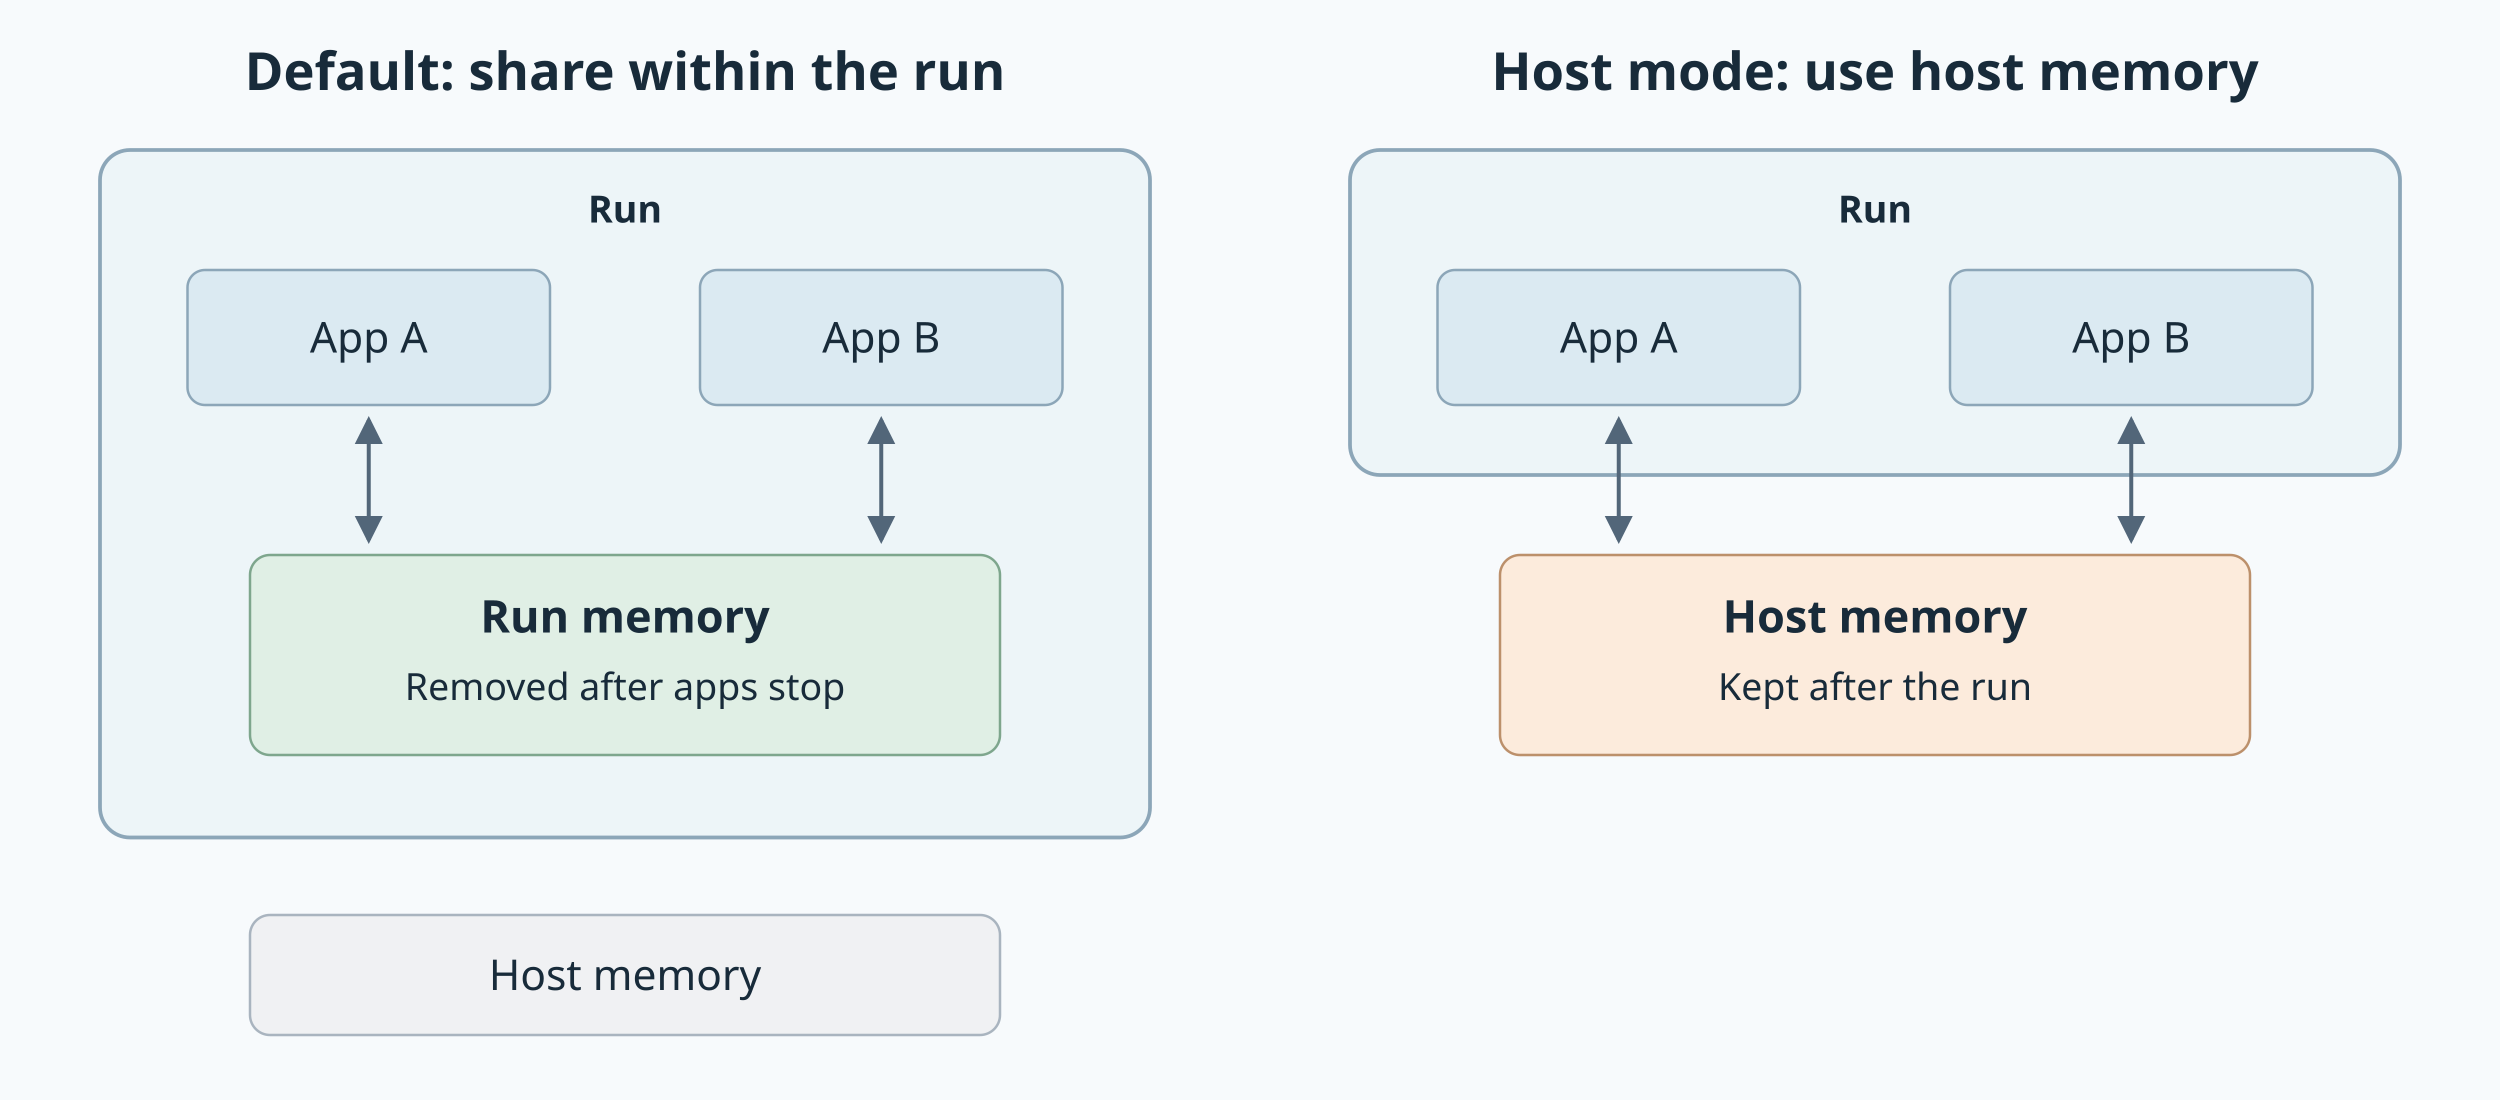
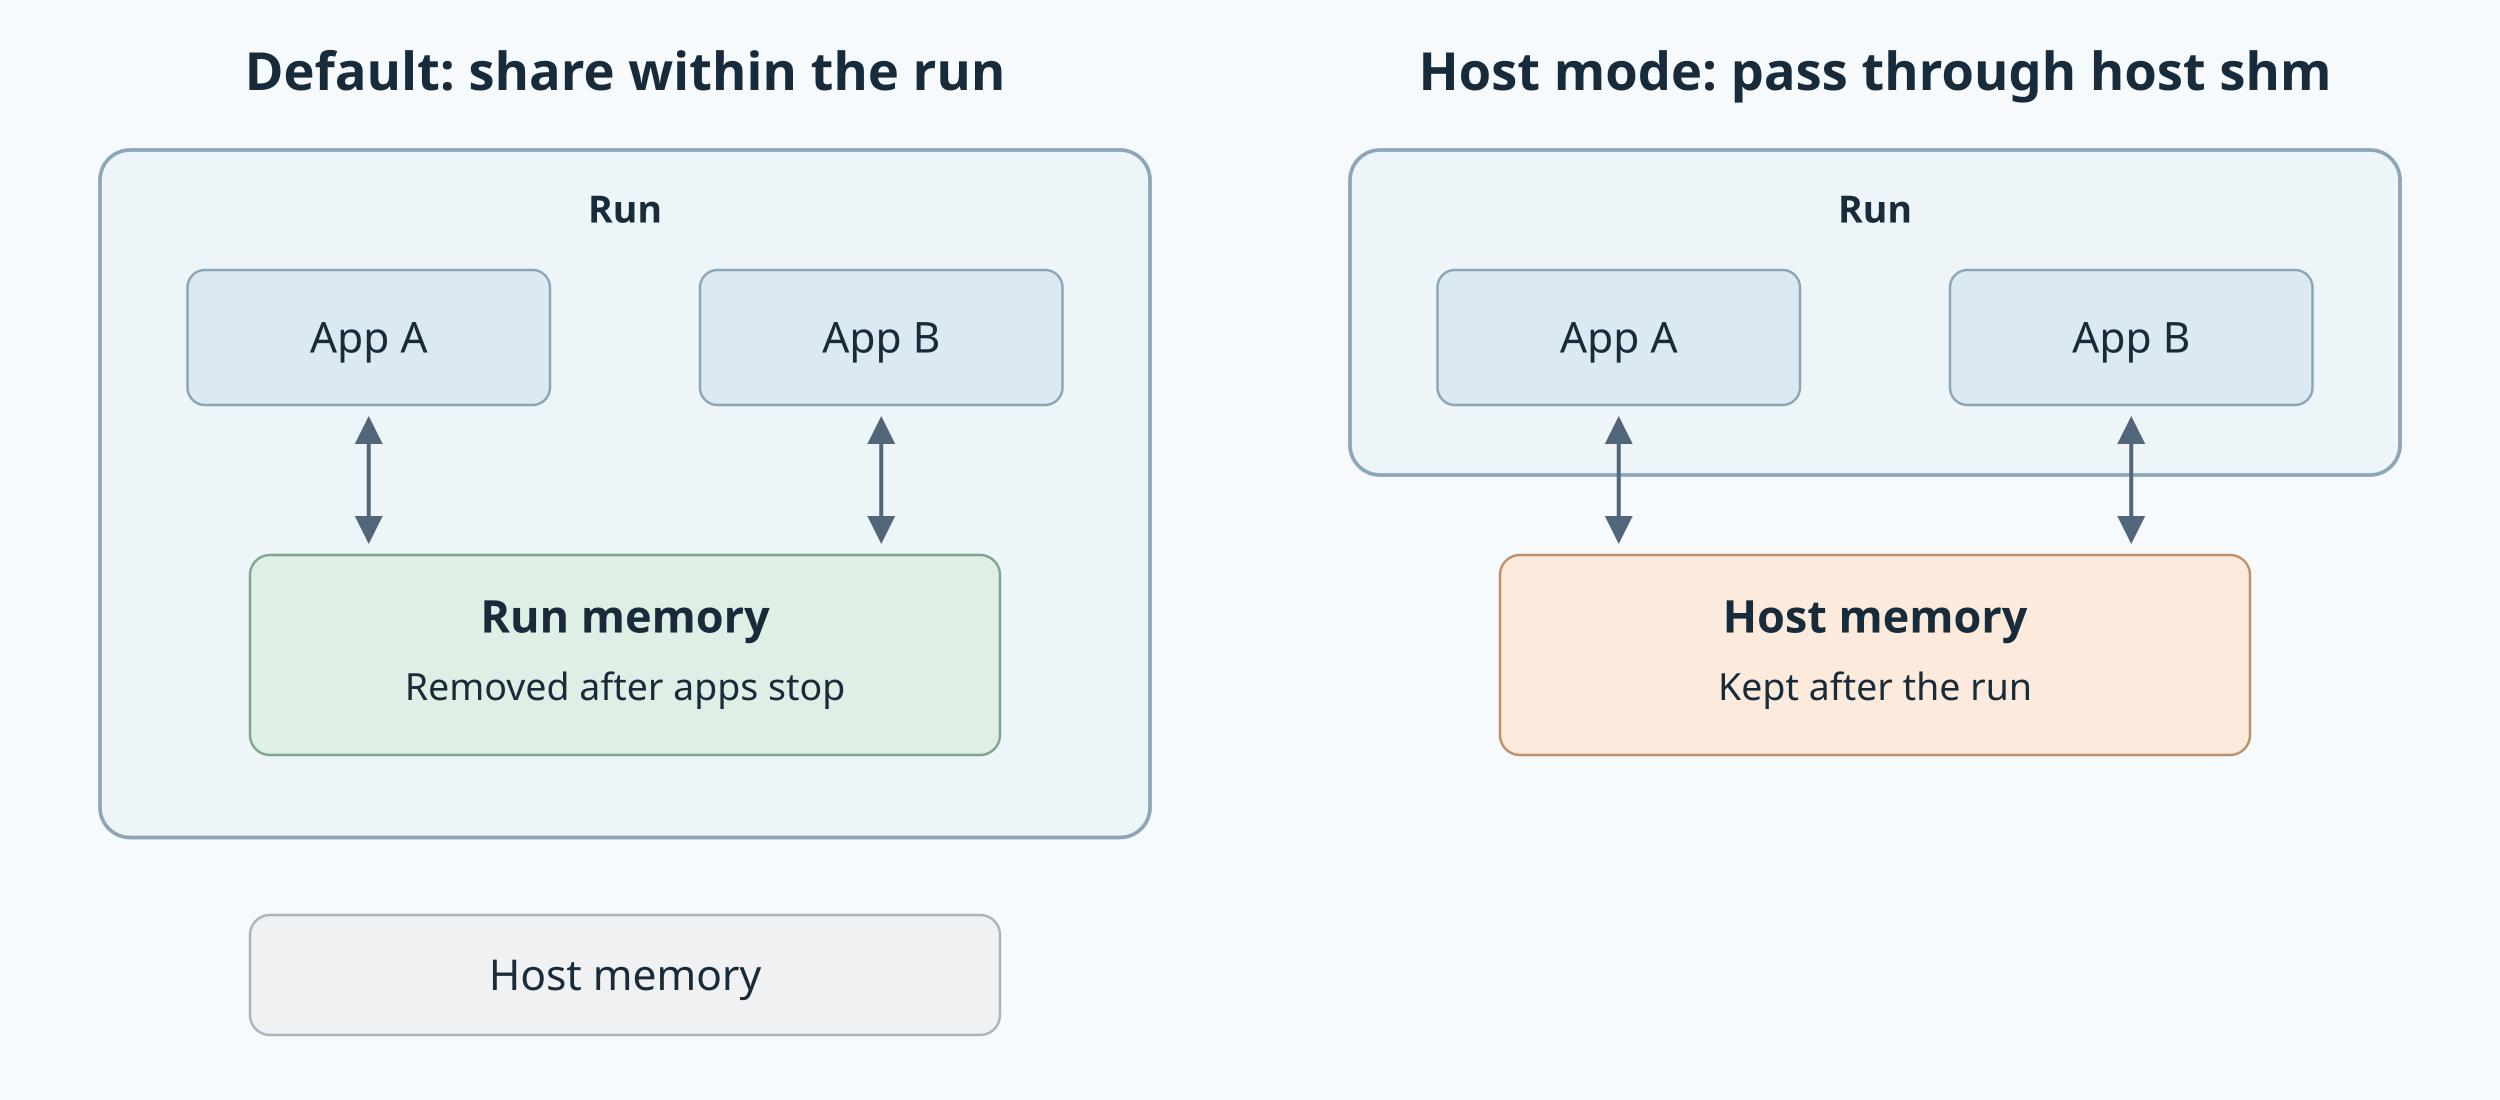
<svg xmlns="http://www.w3.org/2000/svg" width="1000" height="440" viewBox="0 0 1000 440" role="img" aria-labelledby="title desc">
  <defs>
    <marker id="arrow" markerWidth="7" markerHeight="7" refX="6" refY="3.5" orient="auto-start-reverse">
      <path d="M0 0L7 3.5L0 7" fill="#526679" />
    </marker>
  </defs>
  <rect width="1000" height="440" fill="#f7fafc" />
  <g font-family="sans-serif" fill="#182b3a" text-anchor="middle">
    <text x="250" y="36" font-size="21" font-weight="600">Default: share within the run</text>
-     <text x="750" y="36" font-size="21" font-weight="600">Host mode: use host memory</text>
+     <text x="750" y="36" font-size="21" font-weight="600">Host mode: pass through host shm</text>
    <rect x="40" y="60" width="420" height="275" rx="12" fill="#edf5f8" stroke="#8ca6b8" stroke-width="1.5" />
    <text x="250" y="89" font-size="15" font-weight="600">Run</text>
    <rect x="540" y="60" width="420" height="130" rx="12" fill="#edf5f8" stroke="#8ca6b8" stroke-width="1.5" />
    <text x="750" y="89" font-size="15" font-weight="600">Run</text>
    <g fill="#dbeaf2" stroke="#8ca6b8">
      <rect x="75" y="108" width="145" height="54" rx="7" />
      <rect x="280" y="108" width="145" height="54" rx="7" />
      <rect x="575" y="108" width="145" height="54" rx="7" />
      <rect x="780" y="108" width="145" height="54" rx="7" />
    </g>
    <text x="147.5" y="141" font-size="17">App A</text>
    <text x="352.5" y="141" font-size="17">App B</text>
    <text x="647.5" y="141" font-size="17">App A</text>
    <text x="852.5" y="141" font-size="17">App B</text>
    <rect x="100" y="222" width="300" height="80" rx="8" fill="#e0efe5" stroke="#7ea68d" />
    <text x="250" y="253" font-size="18" font-weight="600">Run memory</text>
    <text x="250" y="280" font-size="15">Removed after apps stop</text>
    <rect x="100" y="366" width="300" height="48" rx="8" fill="#f0f1f3" stroke="#a9b4bf" />
    <text x="250" y="396" font-size="17">Host memory</text>
    <rect x="600" y="222" width="300" height="80" rx="8" fill="#fcebdc" stroke="#bc906b" />
    <text x="750" y="253" font-size="18" font-weight="600">Host memory</text>
    <text x="750" y="280" font-size="15">Kept after the run</text>
  </g>
  <g fill="none" stroke="#526679" stroke-width="1.6" marker-start="url(#arrow)" marker-end="url(#arrow)">
    <path d="M147.5 168V216" />
    <path d="M352.5 168V216" />
    <path d="M647.5 168V216" />
    <path d="M852.5 168V216" />
  </g>
</svg>
